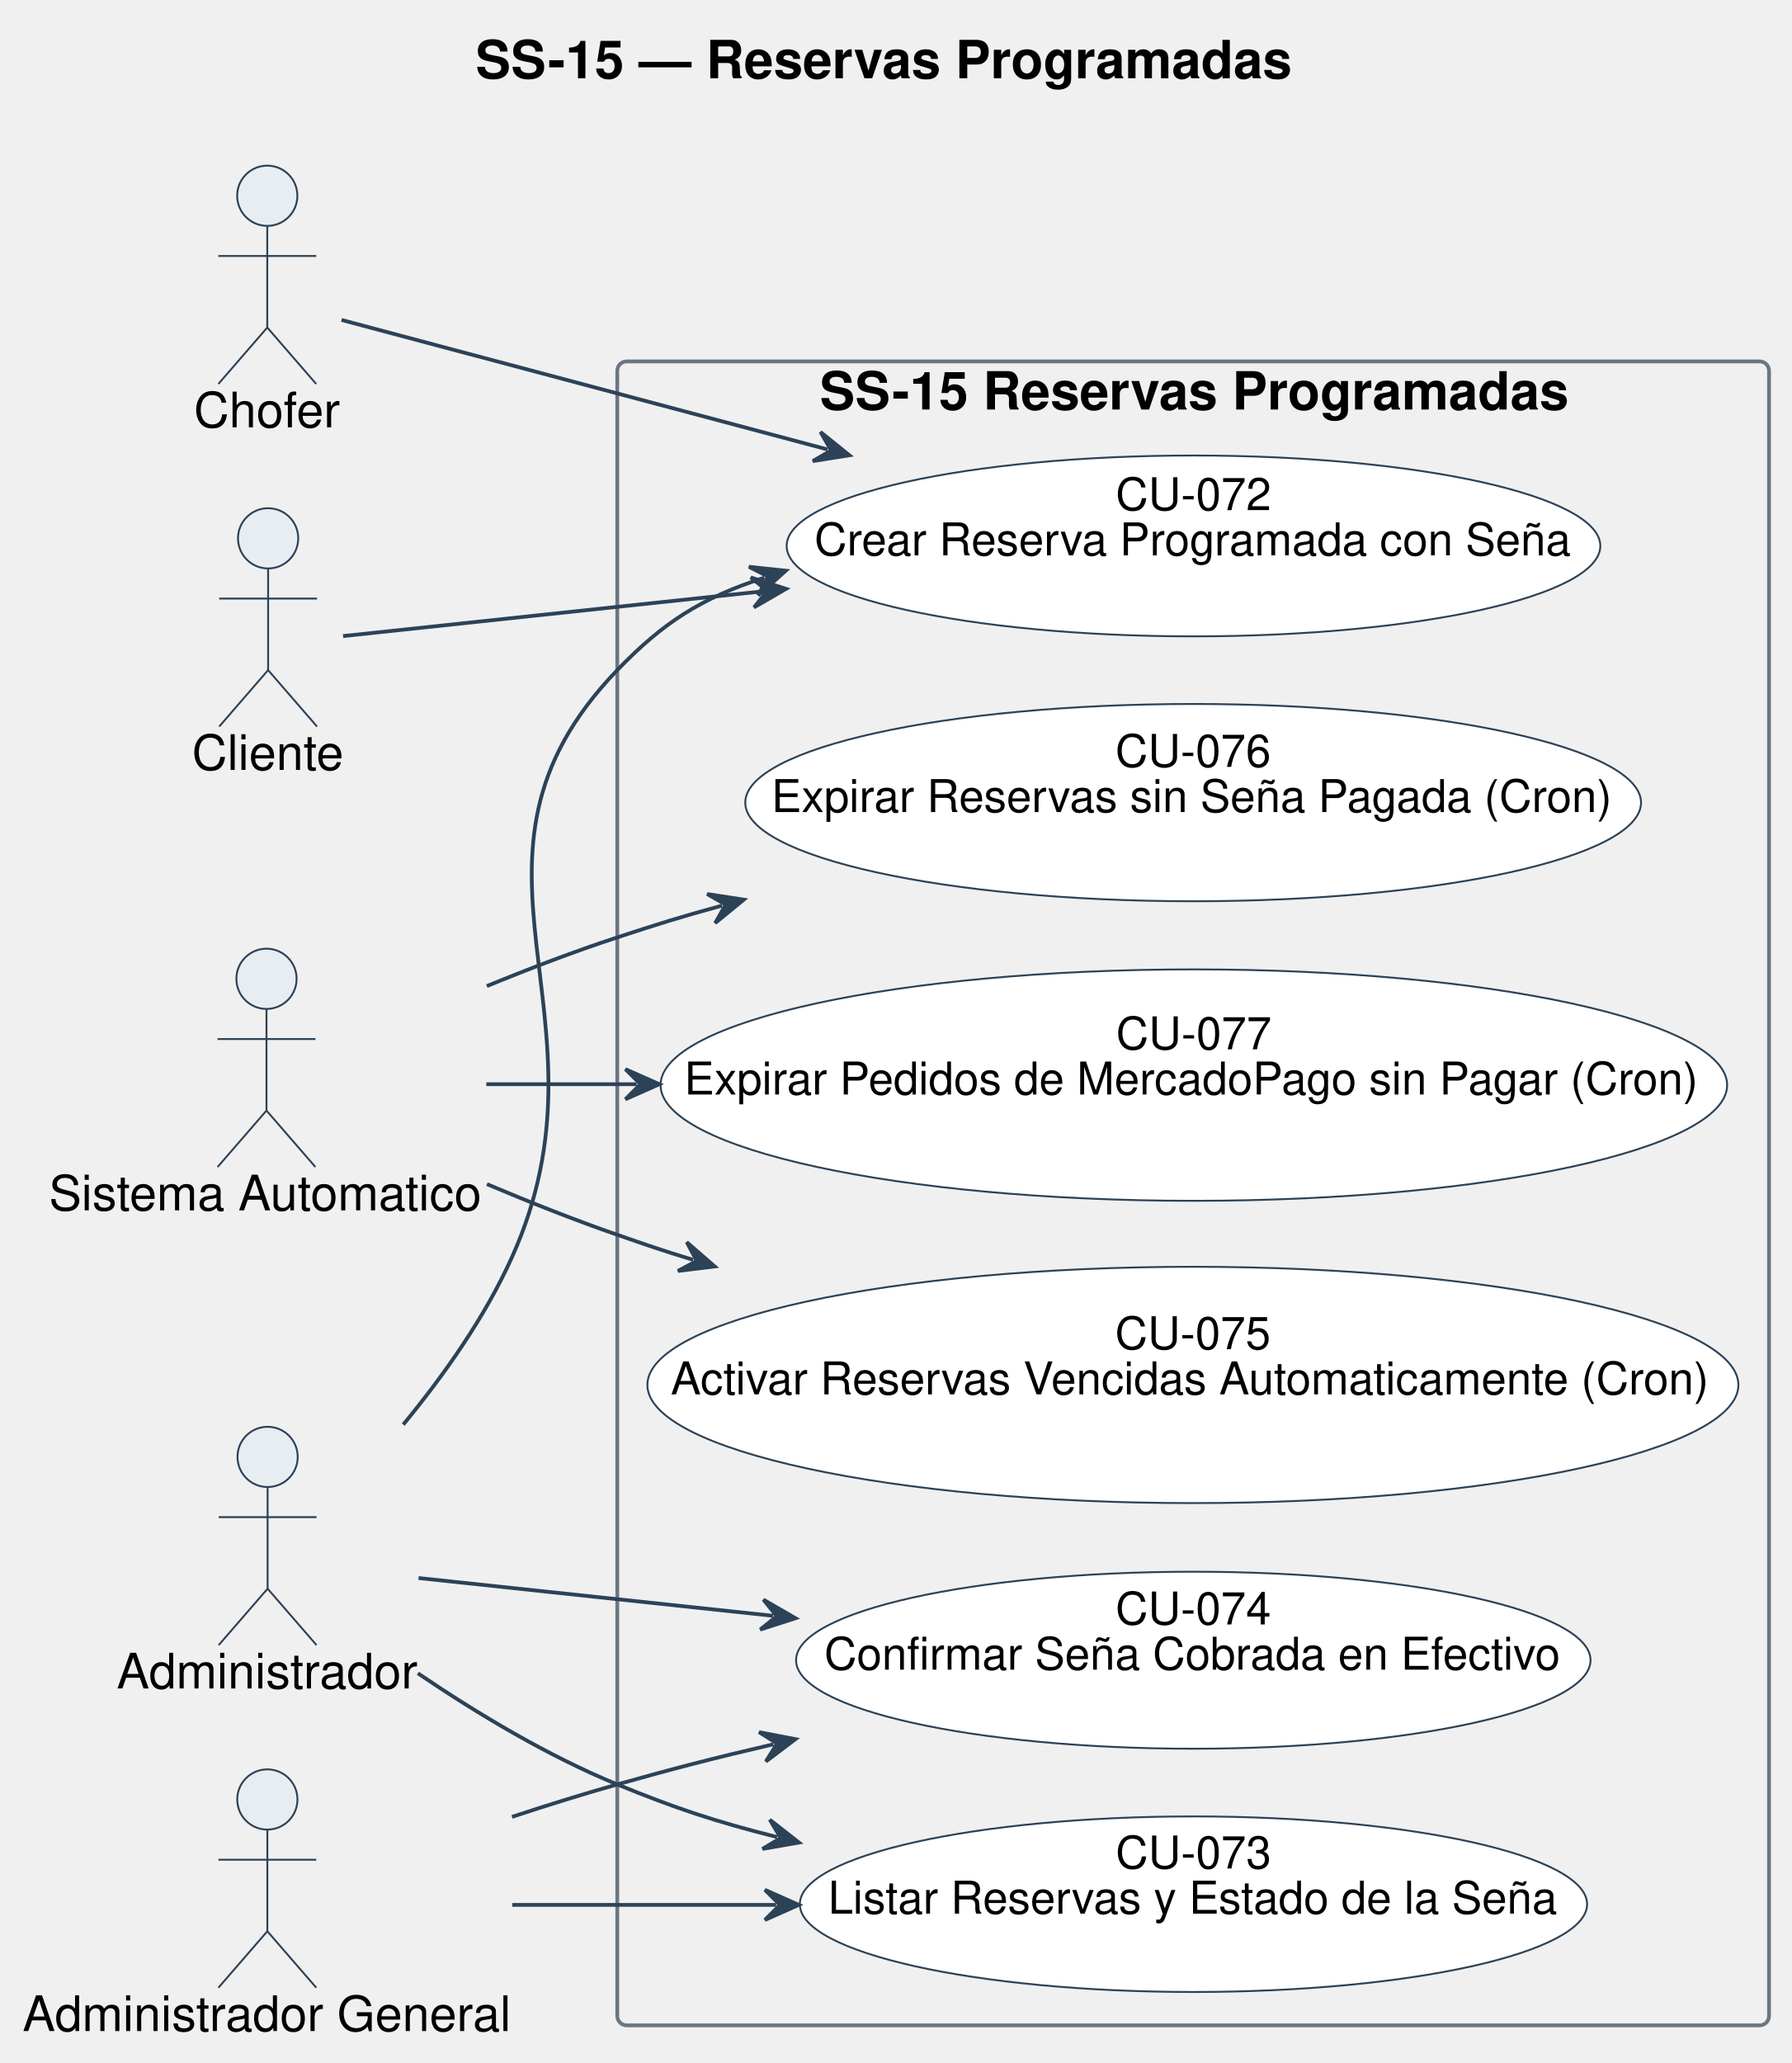
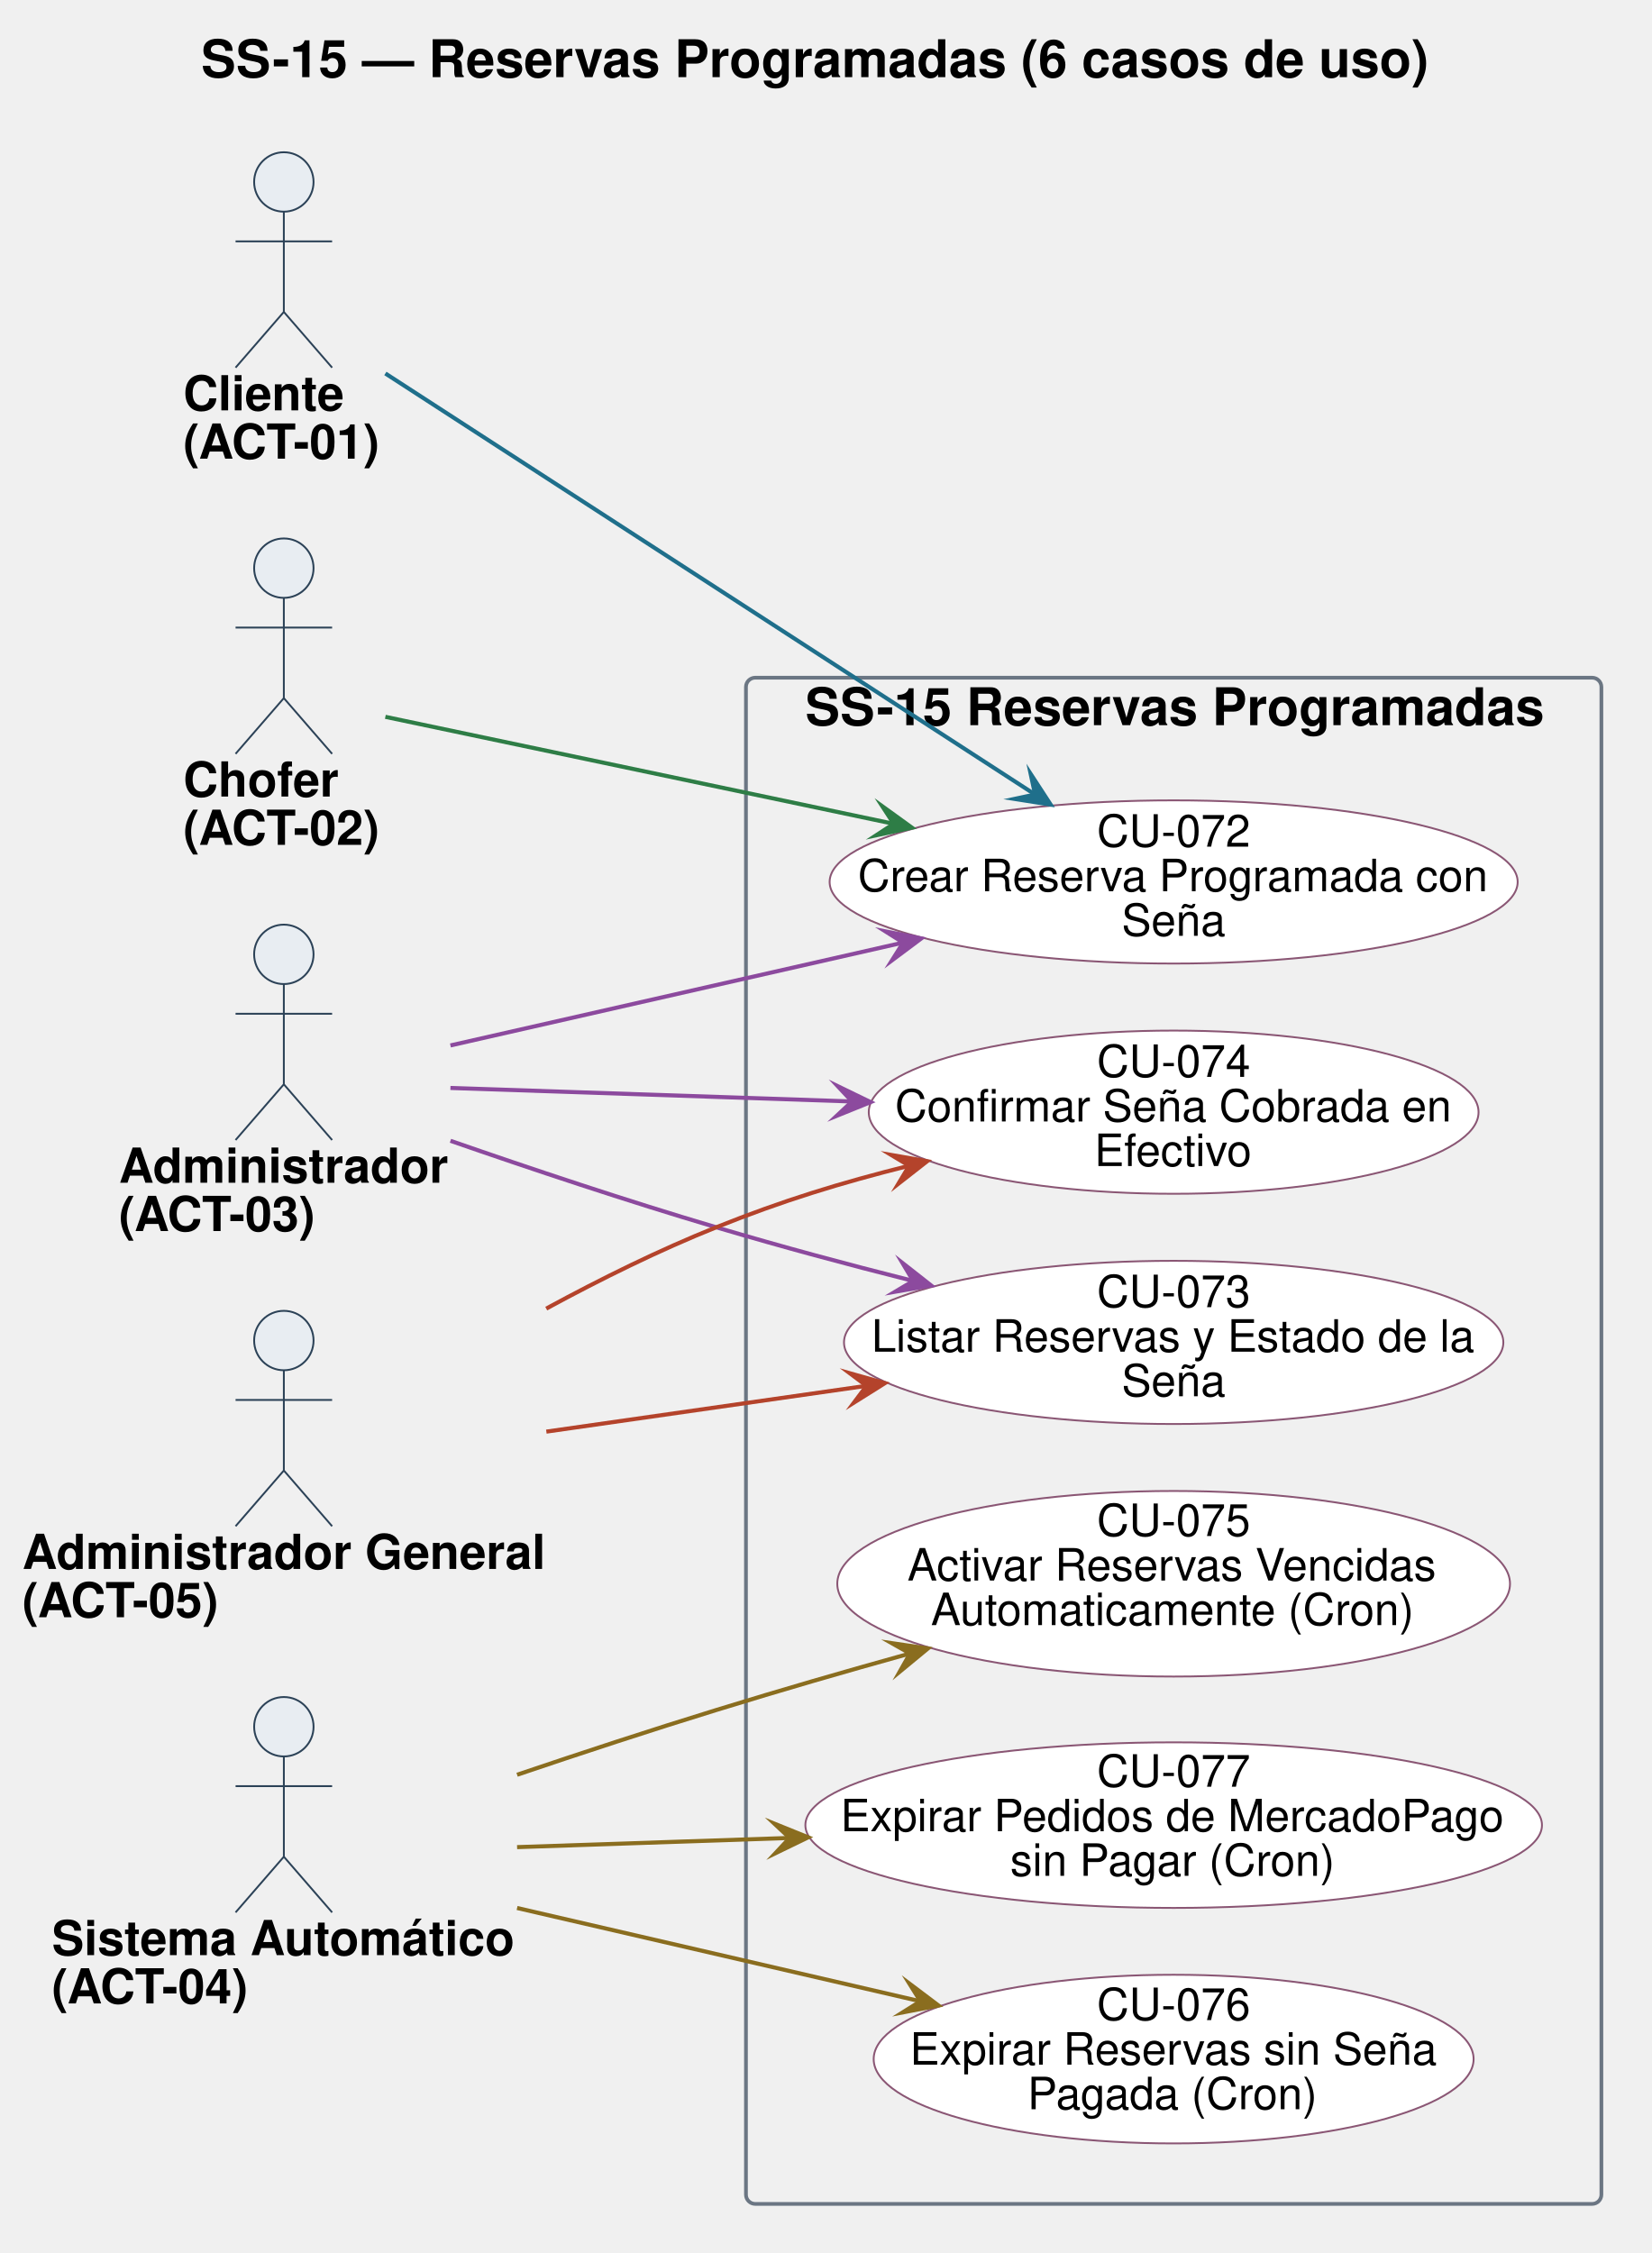
- <svg xmlns="http://www.w3.org/2000/svg" contentStyleType="text/css" data-diagram-type="DESCRIPTION" height="548px" preserveAspectRatio="none" style="width:476px;height:548px;background:#FFFFFF;" version="1.1" viewBox="0 0 476 548" width="476px" zoomAndPan="magnify">
+ <svg xmlns="http://www.w3.org/2000/svg" version="1.1" data-diagram-type="DESCRIPTION" style="width:695px;height:948px;background:#FFFFFF;" width="695.313px" height="948.438px" viewBox="0 0 695 948" zoomAndPan="magnify" preserveAspectRatio="none" contentStyleType="text/css">
  <defs />
-   <g>
+   <g font-family="sans-serif" lengthAdjust="spacing">
    <g class="title" data-source-line="1">
-       <text fill="#000000" font-family="Helvetica" font-size="14" font-weight="bold" lengthAdjust="spacing" textLength="216.337" x="126.332" y="20.78">SS-15 — Reservas Programadas</text>
+       <text x="84.602" y="32.469" fill="#000" font-size="21.875" textLength="515.515" font-weight="700" font-family="Helvetica">SS-15 — Reservas Programadas (6 casos de uso)</text>
    </g>
-     <g class="cluster" data-entity="SS-15 Reservas Programadas" data-source-line="31" data-uid="ent0007" id="cluster_SS-15 Reservas Programadas">
-       <rect fill="none" height="442" rx="2.5" ry="2.5" style="stroke:#6B7683;stroke-width:1;" width="306" x="164" y="96" />
-       <text fill="#000000" font-family="Helvetica" font-size="14" font-weight="bold" lengthAdjust="spacing" textLength="198.447" x="217.776" y="108.78">SS-15 Reservas Programadas</text>
+     <g class="cluster" data-qualified-name="SS-15 Reservas Programadas" id="ent0006" data-source-line="40">
+       <rect x="313.859" y="285.156" width="359.922" height="642.188" fill="none" style="stroke:#6B7683;stroke-width:1.563;" rx="3.906" ry="3.906" />
+       <text x="338.783" y="305.125" fill="#000" font-size="21.875" textLength="310.074" font-weight="700" font-family="Helvetica">SS-15 Reservas Programadas</text>
    </g>
-     <g class="entity" data-entity="A1" data-source-line="25" data-uid="ent0002" id="entity_A1">
-       <ellipse cx="71.233" cy="143" fill="#E8EDF2" rx="8" ry="8" style="stroke:#2C4257;stroke-width:0.5;" />
-       <path d="M71.233,151 L71.233,178 M58.233,159 L84.233,159 M71.233,178 L58.233,193 M71.233,178 L84.233,193" fill="none" style="stroke:#2C4257;stroke-width:0.5;" />
-       <text fill="#000000" font-family="Helvetica" font-size="13" lengthAdjust="spacing" textLength="40.466" x="51" y="204.51">Cliente</text>
+     <g class="entity" data-qualified-name="SS-15 Reservas Programadas.U072" id="ent0007" data-source-line="41">
+       <ellipse cx="493.808" cy="371.099" rx="144.745" ry="34.334" fill="#FFF" style="stroke:#8A5674;stroke-width:0.781;" />
+       <text x="461.503" y="356.256" fill="#000" font-size="18.75" textLength="64.609" font-family="Helvetica">CU-072</text>
+       <text x="360.937" y="375.006" fill="#000" font-size="18.75" textLength="265.741" font-family="Helvetica">Crear Reserva Programada con</text>
+       <text x="471.913" y="393.756" fill="#000" font-size="18.75" textLength="43.79" font-family="Helvetica">Seña</text>
    </g>
-     <g class="entity" data-entity="A2" data-source-line="26" data-uid="ent0003" id="entity_A2">
-       <ellipse cx="71.01" cy="52" fill="#E8EDF2" rx="8" ry="8" style="stroke:#2C4257;stroke-width:0.5;" />
-       <path d="M71.01,60 L71.01,87 M58.01,68 L84.01,68 M71.01,87 L58.01,102 M71.01,87 L84.01,102" fill="none" style="stroke:#2C4257;stroke-width:0.5;" />
-       <text fill="#000000" font-family="Helvetica" font-size="13" lengthAdjust="spacing" textLength="39.019" x="51.5" y="113.51">Chofer</text>
+     <g class="entity" data-qualified-name="SS-15 Reservas Programadas.U073" id="ent0008" data-source-line="42">
+       <ellipse cx="493.818" cy="564.849" rx="138.709" ry="34.334" fill="#FFF" style="stroke:#8A5674;stroke-width:0.781;" />
+       <text x="461.514" y="550.006" fill="#000" font-size="18.75" textLength="64.609" font-family="Helvetica">CU-073</text>
+       <text x="366.674" y="568.756" fill="#000" font-size="18.75" textLength="254.288" font-family="Helvetica">Listar Reservas y Estado de la</text>
+       <text x="471.923" y="587.506" fill="#000" font-size="18.75" textLength="43.79" font-family="Helvetica">Seña</text>
    </g>
-     <g class="entity" data-entity="A3" data-source-line="27" data-uid="ent0004" id="entity_A3">
-       <ellipse cx="71.098" cy="387" fill="#E8EDF2" rx="8" ry="8" style="stroke:#2C4257;stroke-width:0.5;" />
-       <path d="M71.098,395 L71.098,422 M58.098,403 L84.098,403 M71.098,422 L58.098,437 M71.098,422 L84.098,437" fill="none" style="stroke:#2C4257;stroke-width:0.5;" />
-       <text fill="#000000" font-family="Helvetica" font-size="13" lengthAdjust="spacing" textLength="80.196" x="31" y="448.51">Administrador</text>
+     <g class="entity" data-qualified-name="SS-15 Reservas Programadas.U074" id="ent0009" data-source-line="43">
+       <ellipse cx="493.813" cy="467.974" rx="128.282" ry="34.334" fill="#FFF" style="stroke:#8A5674;stroke-width:0.781;" />
+       <text x="461.508" y="453.131" fill="#000" font-size="18.75" textLength="64.609" font-family="Helvetica">CU-074</text>
+       <text x="376.561" y="471.881" fill="#000" font-size="18.75" textLength="234.503" font-family="Helvetica">Confirmar Seña Cobrada en</text>
+       <text x="460.465" y="490.631" fill="#000" font-size="18.75" textLength="66.696" font-family="Helvetica">Efectivo</text>
    </g>
-     <g class="entity" data-entity="A4" data-source-line="28" data-uid="ent0005" id="entity_A4">
-       <ellipse cx="70.802" cy="260" fill="#E8EDF2" rx="8" ry="8" style="stroke:#2C4257;stroke-width:0.5;" />
-       <path d="M70.802,268 L70.802,295 M57.802,276 L83.802,276 M70.802,295 L57.802,310 M70.802,295 L83.802,310" fill="none" style="stroke:#2C4257;stroke-width:0.5;" />
-       <text fill="#000000" font-family="Helvetica" font-size="13" lengthAdjust="spacing" textLength="115.603" x="13" y="321.51">Sistema Automatico</text>
+     <g class="entity" data-qualified-name="SS-15 Reservas Programadas.U075" id="ent0010" data-source-line="44">
+       <ellipse cx="493.806" cy="666.401" rx="141.524" ry="39.042" fill="#FFF" style="stroke:#8A5674;stroke-width:0.781;" />
+       <text x="461.501" y="646.299" fill="#000" font-size="18.75" textLength="64.609" font-family="Helvetica">CU-075</text>
+       <text x="381.782" y="665.049" fill="#000" font-size="18.75" textLength="224.048" font-family="Helvetica">Activar Reservas Vencidas</text>
+       <text x="391.683" y="683.799" fill="#000" font-size="18.75" textLength="204.245" font-family="Helvetica">Automaticamente (Cron)</text>
    </g>
-     <g class="entity" data-entity="A5" data-source-line="29" data-uid="ent0006" id="entity_A5">
-       <ellipse cx="71.029" cy="478" fill="#E8EDF2" rx="8" ry="8" style="stroke:#2C4257;stroke-width:0.5;" />
-       <path d="M71.029,486 L71.029,513 M58.029,494 L84.029,494 M71.029,513 L58.029,528 M71.029,513 L84.029,528" fill="none" style="stroke:#2C4257;stroke-width:0.5;" />
-       <text fill="#000000" font-family="Helvetica" font-size="13" lengthAdjust="spacing" textLength="130.057" x="6" y="539.51">Administrador General</text>
+     <g class="entity" data-qualified-name="SS-15 Reservas Programadas.U076" id="ent0011" data-source-line="45">
+       <ellipse cx="493.805" cy="866.405" rx="126.211" ry="35.483" fill="#FFF" style="stroke:#8A5674;stroke-width:0.781;" />
+       <text x="461.501" y="849.999" fill="#000" font-size="18.75" textLength="64.609" font-family="Helvetica">CU-076</text>
+       <text x="382.82" y="868.749" fill="#000" font-size="18.75" textLength="221.97" font-family="Helvetica">Expirar Reservas sin Seña</text>
+       <text x="432.314" y="887.499" fill="#000" font-size="18.75" textLength="122.983" font-family="Helvetica">Pagada (Cron)</text>
    </g>
-     <g class="entity" data-entity="U72" data-source-line="32" data-uid="ent0008" id="entity_U72">
-       <ellipse cx="317.09" cy="145.018" fill="#FFFFFF" rx="108.09" ry="24.018" style="stroke:#2C4257;stroke-width:0.5;" />
-       <text fill="#000000" font-family="Helvetica" font-size="12" lengthAdjust="spacing" textLength="41.35" x="296.415" y="135.518">CU-072</text>
-       <text fill="#000000" font-family="Helvetica" font-size="12" lengthAdjust="spacing" textLength="201.434" x="216.373" y="147.518">Crear Reserva Programada con Seña</text>
+     <g class="entity" data-qualified-name="SS-15 Reservas Programadas.U077" id="ent0012" data-source-line="46">
+       <ellipse cx="493.82" cy="767.961" rx="154.96" ry="34.836" fill="#FFF" style="stroke:#8A5674;stroke-width:0.781;" />
+       <text x="461.515" y="751.799" fill="#000" font-size="18.75" textLength="64.609" font-family="Helvetica">CU-077</text>
+       <text x="353.634" y="770.549" fill="#000" font-size="18.75" textLength="280.371" font-family="Helvetica">Expirar Pedidos de MercadoPago</text>
+       <text x="425.045" y="789.299" fill="#000" font-size="18.75" textLength="137.549" font-family="Helvetica">sin Pagar (Cron)</text>
    </g>
-     <g class="entity" data-entity="U73" data-source-line="33" data-uid="ent0009" id="entity_U73">
-       <ellipse cx="317.083" cy="505.817" fill="#FFFFFF" rx="104.583" ry="23.317" style="stroke:#2C4257;stroke-width:0.5;" />
-       <text fill="#000000" font-family="Helvetica" font-size="12" lengthAdjust="spacing" textLength="41.35" x="296.408" y="496.317">CU-073</text>
-       <text fill="#000000" font-family="Helvetica" font-size="12" lengthAdjust="spacing" textLength="194.103" x="220.031" y="508.317">Listar Reservas y Estado de la Seña</text>
+     <g class="entity" data-qualified-name="A01" id="ent0001" data-source-line="34">
+       <ellipse cx="119.425" cy="76.563" rx="12.5" ry="12.5" fill="#E8EDF2" style="stroke:#2C4257;stroke-width:0.781;" />
+       <path d="M119.425,89.063 L119.425,131.25 M99.113,101.563 L139.738,101.563 M119.425,131.25 L99.113,154.688 M119.425,131.25 L139.738,154.688" style="stroke:#2C4257;stroke-width:0.781;" fill="none" />
+       <text x="77.109" y="172.672" fill="#000" font-size="20.313" textLength="67.722" font-weight="700" font-family="Helvetica">Cliente</text>
+       <text x="77.109" y="192.985" fill="#000" font-size="20.313" textLength="84.632" font-weight="700" font-family="Helvetica">(ACT-01)</text>
    </g>
-     <g class="entity" data-entity="U74" data-source-line="34" data-uid="ent0010" id="entity_U74">
-       <ellipse cx="317.038" cy="441.007" fill="#FFFFFF" rx="105.538" ry="23.508" style="stroke:#2C4257;stroke-width:0.5;" />
-       <text fill="#000000" font-family="Helvetica" font-size="12" lengthAdjust="spacing" textLength="41.35" x="296.363" y="431.507">CU-074</text>
-       <text fill="#000000" font-family="Helvetica" font-size="12" lengthAdjust="spacing" textLength="196.102" x="218.987" y="443.507">Confirmar Seña Cobrada en Efectivo</text>
+     <g class="entity" data-qualified-name="A02" id="ent0002" data-source-line="35">
+       <ellipse cx="119.425" cy="239.063" rx="12.5" ry="12.5" fill="#E8EDF2" style="stroke:#2C4257;stroke-width:0.781;" />
+       <path d="M119.425,251.563 L119.425,293.75 M99.113,264.063 L139.738,264.063 M119.425,293.75 L99.113,317.188 M119.425,293.75 L139.738,317.188" style="stroke:#2C4257;stroke-width:0.781;" fill="none" />
+       <text x="77.109" y="335.172" fill="#000" font-size="20.313" textLength="65.45" font-weight="700" font-family="Helvetica">Chofer</text>
+       <text x="77.109" y="355.485" fill="#000" font-size="20.313" textLength="84.632" font-weight="700" font-family="Helvetica">(ACT-02)</text>
    </g>
-     <g class="entity" data-entity="U75" data-source-line="35" data-uid="ent0011" id="entity_U75">
-       <ellipse cx="316.928" cy="367.885" fill="#FFFFFF" rx="144.928" ry="31.386" style="stroke:#2C4257;stroke-width:0.5;" />
-       <text fill="#000000" font-family="Helvetica" font-size="12" lengthAdjust="spacing" textLength="41.35" x="296.253" y="358.385">CU-075</text>
-       <text fill="#000000" font-family="Helvetica" font-size="12" lengthAdjust="spacing" textLength="277.441" x="178.207" y="370.385">Activar Reservas Vencidas Automaticamente (Cron)</text>
+     <g class="entity" data-qualified-name="A03" id="ent0003" data-source-line="36">
+       <ellipse cx="119.423" cy="401.563" rx="12.5" ry="12.5" fill="#E8EDF2" style="stroke:#2C4257;stroke-width:0.781;" />
+       <path d="M119.423,414.063 L119.423,456.25 M99.111,426.563 L139.736,426.563 M119.423,456.25 L99.111,479.688 M119.423,456.25 L139.736,479.688" style="stroke:#2C4257;stroke-width:0.781;" fill="none" />
+       <text x="50.016" y="497.672" fill="#000" font-size="20.313" textLength="138.815" font-weight="700" font-family="Helvetica">Administrador</text>
+       <text x="50.016" y="517.985" fill="#000" font-size="20.313" textLength="84.632" font-weight="700" font-family="Helvetica">(ACT-03)</text>
    </g>
-     <g class="entity" data-entity="U76" data-source-line="36" data-uid="ent0012" id="entity_U76">
-       <ellipse cx="316.998" cy="213.2" fill="#FFFFFF" rx="118.998" ry="26.2" style="stroke:#2C4257;stroke-width:0.5;" />
-       <text fill="#000000" font-family="Helvetica" font-size="12" lengthAdjust="spacing" textLength="41.35" x="296.324" y="203.7">CU-076</text>
-       <text fill="#000000" font-family="Helvetica" font-size="12" lengthAdjust="spacing" textLength="224.103" x="204.946" y="215.7">Expirar Reservas sin Seña Pagada (Cron)</text>
+     <g class="entity" data-qualified-name="A04" id="ent0004" data-source-line="37">
+       <ellipse cx="119.432" cy="726.563" rx="12.5" ry="12.5" fill="#E8EDF2" style="stroke:#2C4257;stroke-width:0.781;" />
+       <path d="M119.432,739.063 L119.432,781.25 M99.119,751.563 L139.744,751.563 M119.432,781.25 L99.119,804.688 M119.432,781.25 L139.744,804.688" style="stroke:#2C4257;stroke-width:0.781;" fill="none" />
+       <text x="21.797" y="822.672" fill="#000" font-size="20.313" textLength="195.27" font-weight="700" font-family="Helvetica">Sistema Automático</text>
+       <text x="21.797" y="842.985" fill="#000" font-size="20.313" textLength="84.632" font-weight="700" font-family="Helvetica">(ACT-04)</text>
    </g>
-     <g class="entity" data-entity="U77" data-source-line="37" data-uid="ent0013" id="entity_U77">
-       <ellipse cx="317.185" cy="288.237" fill="#FFFFFF" rx="141.685" ry="30.737" style="stroke:#2C4257;stroke-width:0.5;" />
-       <text fill="#000000" font-family="Helvetica" font-size="12" lengthAdjust="spacing" textLength="41.35" x="296.51" y="278.737">CU-077</text>
-       <text fill="#000000" font-family="Helvetica" font-size="12" lengthAdjust="spacing" textLength="270.803" x="181.784" y="290.737">Expirar Pedidos de MercadoPago sin Pagar (Cron)</text>
+     <g class="entity" data-qualified-name="A05" id="ent0005" data-source-line="38">
+       <ellipse cx="119.427" cy="564.063" rx="12.5" ry="12.5" fill="#E8EDF2" style="stroke:#2C4257;stroke-width:0.781;" />
+       <path d="M119.427,576.563 L119.427,618.75 M99.115,589.063 L139.74,589.063 M119.427,618.75 L99.115,642.188 M119.427,618.75 L139.74,642.188" style="stroke:#2C4257;stroke-width:0.781;" fill="none" />
+       <text x="9.375" y="660.172" fill="#000" font-size="20.313" textLength="220.105" font-weight="700" font-family="Helvetica">Administrador General</text>
+       <text x="9.375" y="680.485" fill="#000" font-size="20.313" textLength="84.632" font-weight="700" font-family="Helvetica">(ACT-05)</text>
    </g>
-     <g class="link" data-entity-1="A1" data-entity-2="U72" data-uid="lnk14" id="link_A1_U72">
-       <polygon fill="#2C4257" points="208.845,156.418,199.472,153.394,203.873,156.948,200.319,161.349,208.845,156.418" style="stroke:#2C4257;stroke-width:1;" />
-       <path d="M91.146,168.96 C116.761,166.23 158.186,161.816 202.879,157.054" fill="none" style="stroke:#2C4257;stroke-width:1;" />
+     <g class="link" data-entity-1="ent0001" data-entity-2="ent0007" id="lnk13" data-source-line="49" data-link-type="dependency">
+       <path d="M162.141,157.141 C230.672,201.563 361.413,286.282 435.507,334.313" style="stroke:#1F6F8B;stroke-width:1.719;" fill="none" id="A01-to-U072" />
+       <polygon points="442.063,338.563,433.662,325.669,435.507,334.313,426.863,336.158,442.063,338.563" fill="#1F6F8B" style="stroke:#1F6F8B;stroke-width:1.719;stroke-linejoin:miter;stroke-miterlimit:10;" />
    </g>
-     <g class="link" data-entity-1="A2" data-entity-2="U72" data-uid="lnk15" id="link_A2_U72">
-       <polygon fill="#2C4257" points="225.66,120.934,217.993,114.752,220.828,119.647,215.934,122.483,225.66,120.934" style="stroke:#2C4257;stroke-width:1;" />
-       <path d="M90.741,84.993 C119.476,92.647 170.487,106.236 219.862,119.389" fill="none" style="stroke:#2C4257;stroke-width:1;" />
+     <g class="link" data-entity-1="ent0002" data-entity-2="ent0007" id="lnk14" data-source-line="50" data-link-type="dependency">
+       <path d="M162.141,301.625 C215.188,312.797 301.792,331.016 376.042,346.641" style="stroke:#2E7D46;stroke-width:1.719;" fill="none" id="A02-to-U072" />
+       <polygon points="383.688,348.25,371.213,339.238,376.042,346.641,368.639,351.47,383.688,348.25" fill="#2E7D46" style="stroke:#2E7D46;stroke-width:1.719;stroke-linejoin:miter;stroke-miterlimit:10;" />
    </g>
-     <g class="link" data-entity-1="A3" data-entity-2="U72" data-uid="lnk16" id="link_A3_U72">
-       <polygon fill="#2C4257" points="208.77,151.6,198.976,150.559,204.012,153.136,201.434,158.172,208.77,151.6" style="stroke:#2C4257;stroke-width:1;" />
-       <path d="M107.136,378.419 C117.944,365.32 128.861,349.851 136,334 C164.925,269.771 115.1,228.703 164,178 C176.185,165.366 186.271,158.864 203.06,153.443" fill="none" style="stroke:#2C4257;stroke-width:1;" />
+     <g class="link" data-entity-1="ent0003" data-entity-2="ent0007" id="lnk15" data-source-line="51" data-link-type="dependency">
+       <path d="M189.516,439.891 C245.047,427.281 316.569,411.029 380.007,396.607" style="stroke:#8C4A9E;stroke-width:1.719;" fill="none" id="A03-to-U072" />
+       <polygon points="387.625,394.875,372.527,391.898,380.007,396.607,375.298,404.087,387.625,394.875" fill="#8C4A9E" style="stroke:#8C4A9E;stroke-width:1.719;stroke-linejoin:miter;stroke-miterlimit:10;" />
    </g>
-     <g class="link" data-entity-1="A3" data-entity-2="U73" data-uid="lnk17" id="link_A3_U73">
-       <polygon fill="#2C4257" points="212.274,489.441,204.516,483.374,207.424,488.226,202.571,491.134,212.274,489.441" style="stroke:#2C4257;stroke-width:1;" />
-       <path d="M111.023,444.481 C126.775,455.163 145.564,466.446 164,474 C179.222,480.237 190,483.86 206.454,487.983" fill="none" style="stroke:#2C4257;stroke-width:1;" />
+     <g class="link" data-entity-1="ent0003" data-entity-2="ent0008" id="lnk16" data-source-line="52" data-link-type="dependency">
+       <path d="M189.531,480.016 C223.063,491.672 264.109,505.406 301.359,516.406 C330.547,525.031 354.926,531.585 384.223,538.991" style="stroke:#8C4A9E;stroke-width:1.719;" fill="none" id="A03-to-U073" />
+       <polygon points="391.797,540.906,379.695,531.4,384.223,538.991,376.631,543.519,391.797,540.906" fill="#8C4A9E" style="stroke:#8C4A9E;stroke-width:1.719;stroke-linejoin:miter;stroke-miterlimit:10;" />
    </g>
-     <g class="link" data-entity-1="A5" data-entity-2="U73" data-uid="lnk18" id="link_A5_U73">
-       <polygon fill="#2C4257" points="212.218,506,203.218,502,207.218,506,203.218,510,212.218,506" style="stroke:#2C4257;stroke-width:1;" />
-       <path d="M136.108,506 C159.406,506 180.37,506 206.218,506" fill="none" style="stroke:#2C4257;stroke-width:1;" />
+     <g class="link" data-entity-1="ent0003" data-entity-2="ent0009" id="lnk17" data-source-line="53" data-link-type="dependency">
+       <path d="M189.516,457.781 C238.969,459.438 299.333,461.47 358.489,463.47" style="stroke:#8C4A9E;stroke-width:1.719;" fill="none" id="A03-to-U074" />
+       <polygon points="366.297,463.734,352.454,457.013,358.489,463.47,352.031,469.506,366.297,463.734" fill="#8C4A9E" style="stroke:#8C4A9E;stroke-width:1.719;stroke-linejoin:miter;stroke-miterlimit:10;" />
    </g>
-     <g class="link" data-entity-1="A3" data-entity-2="U74" data-uid="lnk19" id="link_A3_U74">
-       <polygon fill="#2C4257" points="211.345,429.848,202.82,424.917,206.374,429.318,201.972,432.872,211.345,429.848" style="stroke:#2C4257;stroke-width:1;" />
-       <path d="M111.203,419.177 C138.347,422.07 169.88,425.43 205.379,429.212" fill="none" style="stroke:#2C4257;stroke-width:1;" />
+     <g class="link" data-entity-1="ent0004" data-entity-2="ent0010" id="lnk18" data-source-line="54" data-link-type="dependency">
+       <path d="M217.563,746.766 C244.578,737.625 274.031,727.938 301.359,719.531 C330.125,710.672 354.004,703.765 382.879,695.734" style="stroke:#8A6D1F;stroke-width:1.719;" fill="none" id="A04-to-U075" />
+       <polygon points="390.406,693.641,375.183,691.387,382.879,695.734,378.533,703.43,390.406,693.641" fill="#8A6D1F" style="stroke:#8A6D1F;stroke-width:1.719;stroke-linejoin:miter;stroke-miterlimit:10;" />
    </g>
-     <g class="link" data-entity-1="A5" data-entity-2="U74" data-uid="lnk20" id="link_A5_U74">
-       <polygon fill="#2C4257" points="211.337,461.978,201.666,460.116,206.466,463.108,203.474,467.909,211.337,461.978" style="stroke:#2C4257;stroke-width:1;" />
-       <path d="M136.027,482.62 C145.354,479.539 154.884,476.565 164,474 C179.207,469.722 189.556,467.031 205.492,463.334" fill="none" style="stroke:#2C4257;stroke-width:1;" />
+     <g class="link" data-entity-1="ent0004" data-entity-2="ent0011" id="lnk19" data-source-line="55" data-link-type="dependency">
+       <path d="M217.563,802.828 C272.141,815.453 332.56,829.442 387.264,842.098" style="stroke:#8A6D1F;stroke-width:1.719;" fill="none" id="A04-to-U076" />
+       <polygon points="394.875,843.859,382.583,834.6,387.264,842.098,379.766,846.779,394.875,843.859" fill="#8A6D1F" style="stroke:#8A6D1F;stroke-width:1.719;stroke-linejoin:miter;stroke-miterlimit:10;" />
    </g>
-     <g class="link" data-entity-1="A4" data-entity-2="U75" data-uid="lnk21" id="link_A4_U75">
-       <polygon fill="#2C4257" points="189.887,336.413,182.452,329.954,185.106,334.949,180.111,337.603,189.887,336.413" style="stroke:#2C4257;stroke-width:1;" />
-       <path d="M129.377,314.547 C140.728,319.343 152.646,324.063 164,328 C172.379,330.905 175.343,331.961 184.15,334.657" fill="none" style="stroke:#2C4257;stroke-width:1;" />
+     <g class="link" data-entity-1="ent0004" data-entity-2="ent0012" id="lnk20" data-source-line="56" data-link-type="dependency">
+       <path d="M217.563,777.219 C254.953,775.953 290.848,774.747 332.239,773.356" style="stroke:#8A6D1F;stroke-width:1.719;" fill="none" id="A04-to-U077" />
+       <polygon points="340.047,773.094,325.782,767.319,332.239,773.356,326.202,779.812,340.047,773.094" fill="#8A6D1F" style="stroke:#8A6D1F;stroke-width:1.719;stroke-linejoin:miter;stroke-miterlimit:10;" />
    </g>
-     <g class="link" data-entity-1="A4" data-entity-2="U76" data-uid="lnk22" id="link_A4_U76">
-       <polygon fill="#2C4257" points="197.621,238.974,187.885,237.488,192.798,240.292,189.995,245.205,197.621,238.974" style="stroke:#2C4257;stroke-width:1;" />
-       <path d="M129.344,261.941 C140.699,257.28 152.625,252.728 164,249 C174.823,245.452 180.399,243.682 191.834,240.556" fill="none" style="stroke:#2C4257;stroke-width:1;" />
+     <g class="link" data-entity-1="ent0005" data-entity-2="ent0008" id="lnk21" data-source-line="57" data-link-type="dependency">
+       <path d="M229.875,602.391 C274.594,595.984 318.782,589.67 364.595,583.108" style="stroke:#B4432B;stroke-width:1.719;" fill="none" id="A05-to-U073" />
+       <polygon points="372.328,582,357.521,577.807,364.595,583.108,359.294,590.181,372.328,582" fill="#B4432B" style="stroke:#B4432B;stroke-width:1.719;stroke-linejoin:miter;stroke-miterlimit:10;" />
    </g>
-     <g class="link" data-entity-1="A4" data-entity-2="U77" data-uid="lnk23" id="link_A4_U77">
-       <polygon fill="#2C4257" points="175.163,288,166.163,284,170.163,288,166.163,292,175.163,288" style="stroke:#2C4257;stroke-width:1;" />
-       <path d="M129.207,288 C143.293,288 153.002,288 169.163,288" fill="none" style="stroke:#2C4257;stroke-width:1;" />
+     <g class="link" data-entity-1="ent0005" data-entity-2="ent0009" id="lnk22" data-source-line="58" data-link-type="dependency">
+       <path d="M229.828,550.625 C252.906,538.094 277.5,525.953 301.359,516.406 C329.453,505.156 353.359,497.802 382.53,490.505" style="stroke:#B4432B;stroke-width:1.719;" fill="none" id="A05-to-U074" />
+       <polygon points="390.109,488.609,374.951,485.959,382.53,490.505,377.984,498.085,390.109,488.609" fill="#B4432B" style="stroke:#B4432B;stroke-width:1.719;stroke-linejoin:miter;stroke-miterlimit:10;" />
    </g>
  </g>
</svg>
